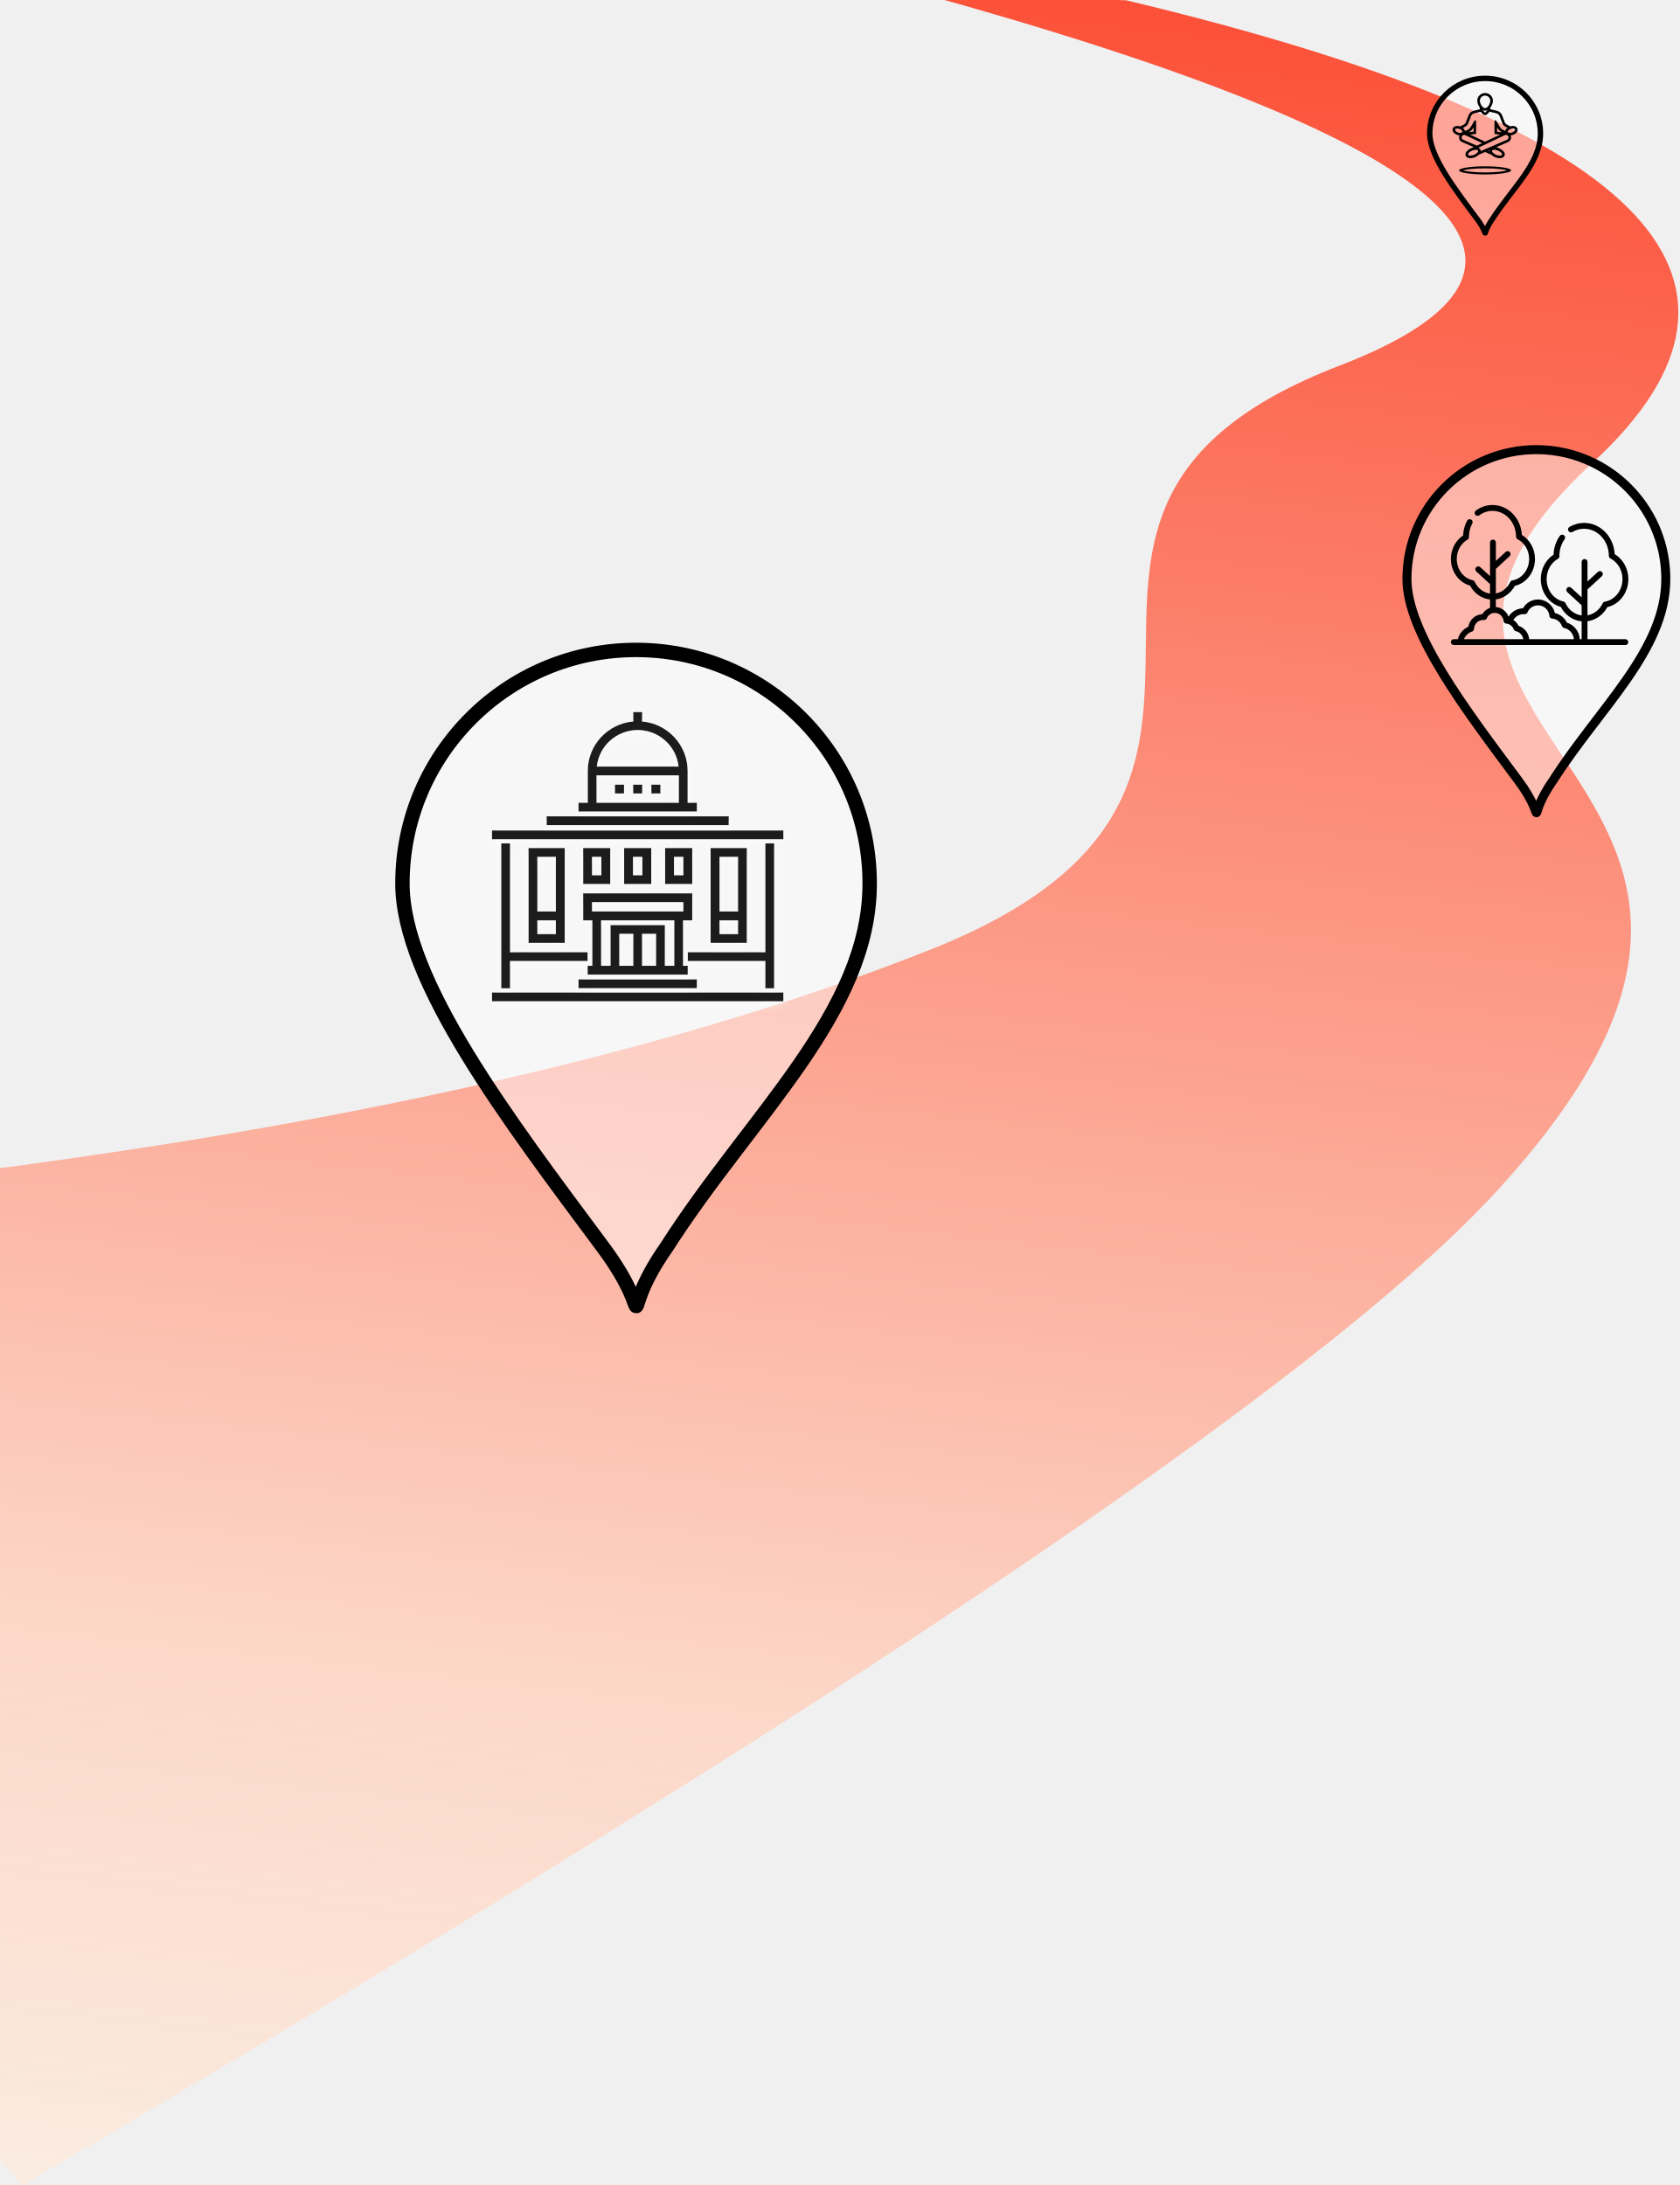
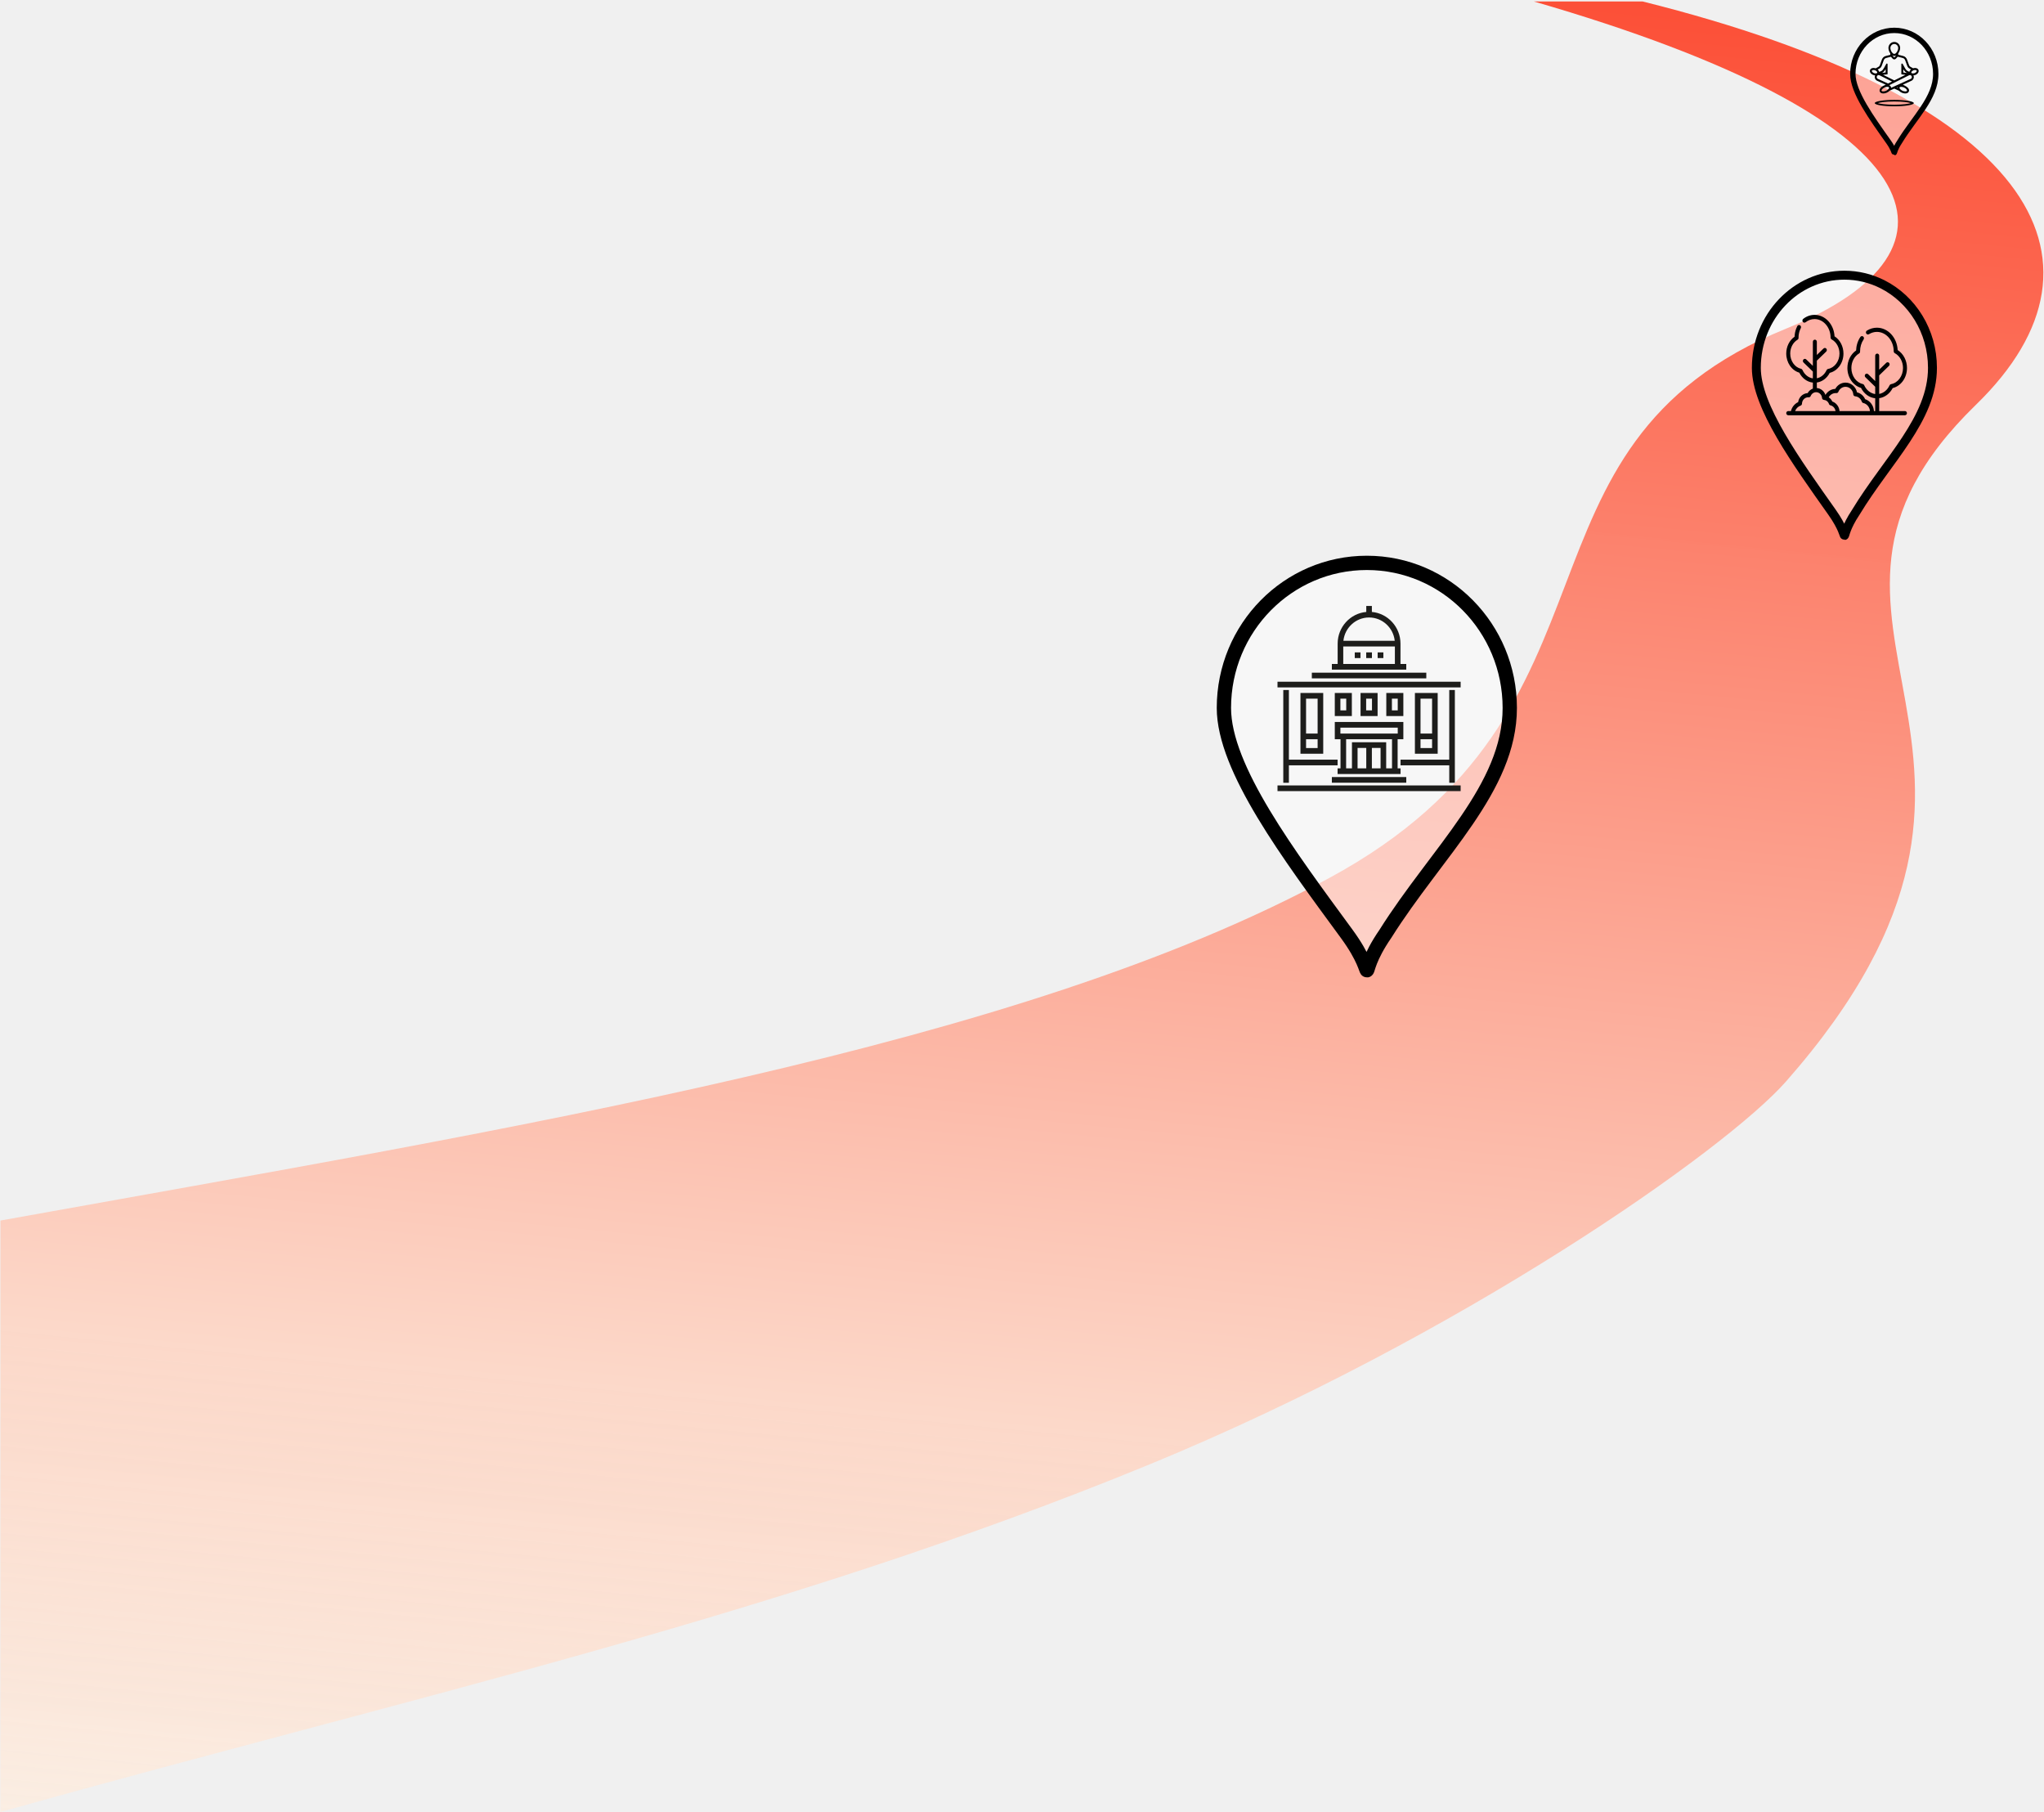
- <svg xmlns="http://www.w3.org/2000/svg" width="933px" height="1214px" viewBox="0 0 933 1214" version="1.1">
+ <svg xmlns="http://www.w3.org/2000/svg" width="1144px" height="1014px" viewBox="0 0 1144 1014" version="1.1">
  <defs>
-     <linearGradient x1="77.353%" y1="-4.759%" x2="66.941%" y2="118.975%" id="linearGradient-1">
+     <linearGradient x1="71.989%" y1="-4.759%" x2="63.619%" y2="118.975%" id="linearGradient-1">
      <stop stop-color="#FF1F00" stop-opacity="0.8" offset="0%" />
      <stop stop-color="#FFD2BF" stop-opacity="0.795" offset="67.192%" />
      <stop stop-color="#F9FCF4" offset="100%" />
      <stop stop-color="#FA370B" stop-opacity="0.231" offset="100%" />
      <stop stop-color="#F4FEE2" offset="100%" />
      <stop stop-color="#FFFCEF" offset="100%" />
    </linearGradient>
-     <filter x="-4.3%" y="-3.1%" width="108.6%" height="108.7%" filterUnits="objectBoundingBox" id="filter-2">
-       <feOffset dx="0" dy="2" in="SourceAlpha" result="shadowOffsetOuter1" />
-       <feGaussianBlur stdDeviation="2" in="shadowOffsetOuter1" result="shadowBlurOuter1" />
-       <feColorMatrix values="0 0 0 0 1   0 0 0 0 1   0 0 0 0 1  0 0 0 0.5 0" type="matrix" in="shadowBlurOuter1" result="shadowMatrixOuter1" />
-       <feMerge>
-         <feMergeNode in="shadowMatrixOuter1" />
-         <feMergeNode in="SourceGraphic" />
-       </feMerge>
-     </filter>
  </defs>
-   <g id="Page-2" stroke="none" stroke-width="1" fill="none" fill-rule="evenodd">
-     <g id="Desktop-HD">
-       <g id="Group-7" transform="translate(-482, -37)">
-         <g id="Group-9">
-           <g id="Group-11">
-             <g id="Group-10">
-               <g id="Group-8">
-                 <path d="M22.117,748.936 C455.051,714.472 779.893,649.604 996.642,554.33 C1224.536,454.156 998.907,313.057 1211.709,222.474 C1353.577,162.085 1273.583,95.823 971.728,23.687 L1086.374,23.687 C1373.561,81.576 1462.872,164.135 1354.306,271.363 C1191.458,432.206 1521.481,439.009 1313.336,679.827 C1219.983,787.835 954.202,980.626 515.995,1258.2 L22.117,748.936 Z" id="Rectangle-2" fill="url(#linearGradient-1)" transform="translate(710.5482, 640.9436) rotate(2) translate(-710.5482, -640.9436) " />
-                 <g id="Group-6" transform="translate(1276.287, 80.54946)">
-                   <g id="Group-4" stroke="#000000" stroke-width="3" fill-opacity="0.463" fill="#FFFFFF">
-                     <path d="M34.74,78.261 C45.816,60.991 61.503,47.501 61.503,30.601 C61.503,13.7 47.735,0 30.752,0 C13.768,0 0,13.7 0,30.601 C0,43.375 13.983,61.61 26.423,78.261 C34.115,88.556 27.568,88.462 34.74,78.261 Z" id="Oval" />
-                   </g>
-                   <g id="meditation" transform="translate(12.66242, 8.142361)" fill-rule="nonzero" fill="#000000">
-                     <path d="M18.09,40.712 C10.098,40.712 3.618,41.725 3.618,42.976 C3.618,44.223 10.098,45.235 18.09,45.235 C26.081,45.235 32.561,44.223 32.561,42.976 C32.561,41.726 26.082,40.712 18.09,40.712 Z M18.09,44.104 C11.684,44.104 7.511,43.488 5.761,42.975 C7.511,42.461 11.683,41.843 18.09,41.843 C24.497,41.843 28.669,42.46 30.417,42.975 C28.667,43.488 24.496,44.104 18.09,44.104 Z" id="Shape" />
-                     <path d="M36.066,19.748 C35.604,18.483 33.869,17.966 32.068,18.513 C30.274,17.557 29.443,17.339 29.08,16.396 L27.518,12.33 C27.046,11.097 25.981,10.176 24.671,9.862 L21.01,8.986 L21.01,8.082 C21.878,6.955 22.432,5.475 22.432,4.237 C22.432,1.897 20.489,0 18.09,0 C15.692,0 13.749,1.897 13.749,4.237 C13.749,5.462 14.29,6.926 15.142,8.051 L15.142,9.055 L11.761,9.864 C10.452,10.176 9.387,11.099 8.915,12.33 L7.352,16.396 C6.977,17.373 6.03,17.624 4.281,18.557 C2.568,17.98 0.632,18.335 0.115,19.747 C-0.508,21.456 1.492,23.33 3.883,23.511 C3.716,23.868 3.618,24.26 3.618,24.677 C3.618,25.81 4.305,26.778 5.289,27.229 L11.759,30.025 C10.201,30.762 8.903,31.142 7.871,32.424 C7.204,33.253 7.016,34.118 7.339,34.858 C8.048,36.482 10.585,36.452 12.524,35.644 C13.371,35.293 14.106,34.803 14.662,34.246 L18.092,32.763 L21.522,34.246 C22.078,34.803 22.813,35.294 23.658,35.644 C25.838,36.551 28.195,36.348 28.845,34.858 C29.958,32.307 25.871,30.711 24.424,30.027 L30.893,27.23 C31.876,26.778 32.563,25.81 32.563,24.677 C32.563,24.258 32.46,23.866 32.291,23.509 C34.801,23.327 36.665,21.387 36.066,19.748 Z M18.09,1.412 C19.687,1.412 20.985,2.679 20.985,4.237 C20.985,5.958 19.488,8.406 18.09,8.406 C16.692,8.406 15.196,5.958 15.196,4.237 C15.196,2.679 16.494,1.412 18.09,1.412 Z M19.549,9.387 L18.086,10.942 L16.59,9.371 C17.06,9.644 17.561,9.818 18.09,9.818 C18.604,9.818 19.092,9.645 19.549,9.387 Z M8.706,16.893 L10.269,12.827 C10.575,12.033 11.261,11.439 12.104,11.237 L15.594,10.402 L16.87,11.743 C17.529,12.433 18.65,12.43 19.305,11.736 L20.61,10.349 L24.328,11.238 C25.172,11.44 25.858,12.035 26.163,12.829 L27.725,16.894 C28.244,18.247 29.218,18.606 30.512,19.295 C30.247,19.496 30.007,19.715 29.816,19.956 C29.553,20.291 29.381,20.649 29.301,21.007 C27.99,20.471 27.066,20.147 26.27,18.797 L24.269,15.395 C24.011,14.955 23.322,15.135 23.322,15.64 L23.322,22.74 L26.398,23.1 L18.09,27.028 L9.782,23.097 L13.107,22.708 L13.107,15.65 C13.107,15.142 12.414,14.969 12.157,15.412 C9.336,20.265 9.602,19.996 6.899,21.099 C6.789,20.477 6.382,19.87 5.768,19.374 C7.1,18.665 8.177,18.278 8.706,16.893 Z M27.547,21.807 L24.771,21.483 L24.771,19.08 L25.016,19.496 C25.6,20.493 26.492,21.302 27.547,21.807 Z M8.964,21.769 C10.329,21.09 10.976,20.246 11.662,19.08 L11.662,21.454 L8.964,21.769 Z M3.098,21.929 C2.389,21.683 1.235,20.884 1.479,20.223 C1.719,19.561 3.127,19.654 3.838,19.9 C4.977,20.296 5.632,21.128 5.459,21.605 C5.282,22.086 4.234,22.326 3.098,21.929 Z M5.904,25.951 C5.386,25.714 5.065,25.226 5.065,24.677 C5.065,23.677 6.13,22.876 7.263,23.474 L16.432,27.812 L13.463,29.217 L5.904,25.951 Z M11.955,34.344 C11.097,34.7 9.015,35.098 8.669,34.303 C8.32,33.506 10.064,32.316 10.915,31.961 C11.76,31.61 13.848,31.196 14.202,32.004 C14.553,32.803 12.811,33.988 11.955,34.344 Z M20.516,32.266 L19.876,31.99 L20.586,31.683 C20.532,31.872 20.509,32.066 20.516,32.266 Z M25.265,31.961 C26.953,32.665 27.723,33.817 27.512,34.303 C27.166,35.098 25.085,34.702 24.225,34.344 C23.367,33.988 21.63,32.802 21.978,32.002 C22.335,31.185 24.416,31.608 25.265,31.961 Z M30.305,25.938 L15.665,32.266 C15.675,31.985 15.647,31.708 15.535,31.451 C15.32,30.96 14.895,30.604 14.329,30.38 L28.981,23.444 C29.971,22.913 31.116,23.635 31.116,24.677 C31.116,25.226 30.795,25.714 30.305,25.938 Z M33.083,21.929 C32.361,22.18 30.967,22.265 30.722,21.607 C30.483,20.943 31.628,20.148 32.342,19.901 C33.061,19.65 34.456,19.556 34.702,20.223 C34.941,20.885 33.799,21.68 33.083,21.929 Z" id="Shape" />
-                   </g>
-                 </g>
-                 <g id="Group-3" transform="translate(1263.624, 286.8226)">
-                   <g id="Group-5">
-                     <path d="M81.229,183.707 C107.129,143.169 143.809,111.502 143.809,71.831 C143.809,43.297 127.154,18.649 103.026,7.058 C93.609,2.535 83.053,0 71.904,0 C32.193,0 0,32.16 0,71.831 C0,101.818 32.695,144.621 61.783,183.707 C79.769,207.874 64.461,207.653 81.229,183.707 Z" id="Oval" stroke="#000000" stroke-width="5" fill-opacity="0.463" fill="#FFFFFF" />
-                     <g id="garden" transform="translate(24.42038, 30.76003)" fill-rule="nonzero" fill="#000000">
-                       <path d="M96.915,74.554 L75.884,74.554 L75.884,64.575 C80.477,63.957 84.547,61.086 86.914,56.735 C90.059,56.016 92.915,54.194 95.028,51.543 C97.322,48.665 98.586,44.987 98.586,41.185 C98.586,35.403 95.627,30.052 90.972,27.272 C90.487,17.629 83.059,9.941 74.012,9.941 C71.165,9.941 68.347,10.716 65.864,12.184 C65.092,12.64 64.835,13.637 65.292,14.41 C65.748,15.183 66.744,15.439 67.516,14.983 C69.499,13.811 71.745,13.192 74.012,13.192 C81.572,13.192 87.734,19.946 87.749,28.248 C87.75,28.859 88.094,29.419 88.639,29.695 C92.708,31.756 95.337,36.266 95.337,41.185 C95.337,47.394 91.136,52.769 85.564,53.689 C85.042,53.775 84.595,54.11 84.365,54.587 C82.622,58.203 79.474,60.648 75.884,61.284 L75.884,46.901 L83.878,39.545 C84.538,38.938 84.582,37.909 83.974,37.249 C83.367,36.588 82.34,36.545 81.679,37.153 L75.884,42.485 L75.884,31.635 C75.884,30.737 75.157,30.009 74.26,30.009 C73.363,30.009 72.636,30.737 72.636,31.635 L72.636,51.308 L66.841,45.975 C66.18,45.367 65.153,45.411 64.546,46.071 C63.938,46.732 63.981,47.76 64.642,48.368 L72.636,55.724 L72.636,61.36 C68.806,60.866 65.428,58.33 63.615,54.493 C63.399,54.034 62.98,53.703 62.484,53.598 C57.094,52.452 53.183,47.232 53.183,41.185 C53.183,36.418 55.585,32.102 59.453,29.925 C59.97,29.633 60.288,29.082 60.28,28.488 C60.28,28.443 60.278,28.398 60.277,28.354 C60.276,28.328 60.275,28.302 60.275,28.277 C60.275,24.891 61.274,21.691 63.163,19.025 C63.682,18.293 63.509,17.278 62.777,16.759 C62.045,16.24 61.031,16.413 60.513,17.145 C58.361,20.182 57.166,23.781 57.038,27.591 C52.633,30.465 49.934,35.585 49.934,41.185 C49.934,48.47 54.555,54.815 61.033,56.589 C63.47,61.183 67.782,64.157 72.636,64.633 L72.636,74.554 L71.607,74.554 C71.368,70.3 68.462,66.6 64.416,65.35 C63.146,62.647 60.68,60.687 57.78,60.052 C56.829,55.727 52.939,52.502 48.405,52.502 C44.909,52.502 41.739,54.382 40.049,57.375 C36.721,57.501 33.729,59.28 32.011,62.037 C30.94,59.088 28.196,56.941 24.983,56.71 L24.983,52.436 C29.368,51.826 33.251,49.082 35.52,44.93 C38.533,44.233 41.27,42.484 43.296,39.942 C45.503,37.174 46.718,33.637 46.718,29.982 C46.718,24.435 43.885,19.3 39.426,16.621 C38.942,7.37 31.808,0 23.121,0 C19.789,0 16.584,1.075 13.852,3.11 C13.133,3.646 12.984,4.665 13.519,5.385 C14.055,6.105 15.072,6.254 15.792,5.718 C17.959,4.104 20.493,3.251 23.121,3.251 C30.321,3.251 36.189,9.686 36.203,17.596 C36.204,18.208 36.548,18.767 37.094,19.043 C40.966,21.005 43.468,25.299 43.468,29.982 C43.468,35.893 39.471,41.01 34.169,41.885 C33.648,41.971 33.2,42.306 32.971,42.783 C31.325,46.197 28.364,48.515 24.983,49.143 L24.983,35.486 L32.614,28.464 C33.274,27.856 33.317,26.828 32.71,26.167 C32.103,25.506 31.075,25.463 30.415,26.071 L24.983,31.069 L24.983,20.839 C24.983,19.941 24.256,19.214 23.358,19.214 C22.461,19.214 21.734,19.941 21.734,20.839 L21.734,39.516 L16.302,34.518 C15.642,33.91 14.614,33.953 14.007,34.614 C13.4,35.274 13.443,36.303 14.103,36.91 L21.734,43.932 L21.734,49.219 C18.122,48.725 14.942,46.32 13.23,42.694 C13.013,42.235 12.595,41.904 12.099,41.799 C6.971,40.708 3.248,35.739 3.248,29.982 C3.248,25.443 5.535,21.335 9.216,19.262 C9.733,18.97 10.05,18.42 10.043,17.827 C10.043,17.783 10.042,17.739 10.04,17.695 C10.04,17.671 10.038,17.648 10.038,17.624 C10.038,15.613 10.409,13.669 11.139,11.845 C11.356,11.304 11.606,10.771 11.883,10.263 C12.312,9.475 12.021,8.488 11.233,8.058 C10.445,7.629 9.459,7.92 9.03,8.708 C8.693,9.328 8.388,9.977 8.124,10.636 C7.323,12.635 6.88,14.748 6.802,16.928 C2.583,19.697 0,24.61 0,29.982 C0,36.976 4.432,43.07 10.647,44.788 C12.984,49.173 17.099,52.017 21.734,52.493 L21.734,57.143 C19.956,57.764 18.435,58.993 17.456,60.644 C13.512,60.868 10.325,63.784 9.707,67.628 C6.798,68.921 4.635,71.486 3.838,74.554 L1.624,74.554 C0.727,74.554 0,75.282 0,76.179 C0,77.077 0.727,77.805 1.624,77.805 L5.183,77.805 L41.851,77.805 L69.933,77.805 L96.915,77.805 C97.812,77.805 98.54,77.077 98.54,76.179 C98.54,75.282 97.812,74.554 96.915,74.554 Z M7.245,74.554 C8.02,72.578 9.65,71.004 11.726,70.331 C12.38,70.119 12.829,69.52 12.849,68.833 C12.931,66.056 15.17,63.881 17.947,63.881 C18.059,63.881 18.18,63.886 18.33,63.897 C19.026,63.947 19.677,63.55 19.947,62.906 C20.704,61.103 22.455,59.939 24.408,59.939 C26.917,59.939 29.034,61.897 29.229,64.396 C29.291,65.194 29.924,65.828 30.722,65.891 C31.165,65.925 31.593,66.022 31.999,66.171 C32,66.171 32.002,66.172 32.004,66.173 C32.079,66.201 32.153,66.231 32.227,66.262 C32.242,66.268 32.258,66.275 32.274,66.282 C32.343,66.312 32.411,66.343 32.478,66.376 C32.5,66.388 32.523,66.4 32.545,66.411 C32.638,66.458 32.729,66.509 32.818,66.562 C32.866,66.591 32.915,66.619 32.962,66.65 C32.998,66.673 33.033,66.698 33.068,66.722 C33.121,66.758 33.174,66.795 33.226,66.834 C33.256,66.856 33.285,66.878 33.314,66.9 C33.376,66.949 33.438,67 33.499,67.052 C33.515,67.066 33.532,67.08 33.549,67.094 C33.709,67.236 33.859,67.389 34,67.551 C34.013,67.566 34.025,67.581 34.038,67.596 C34.097,67.666 34.154,67.738 34.209,67.811 C34.22,67.826 34.231,67.839 34.241,67.854 C34.368,68.026 34.482,68.207 34.586,68.396 C34.599,68.421 34.612,68.446 34.626,68.472 C34.662,68.542 34.697,68.613 34.731,68.685 C34.744,68.714 34.757,68.742 34.77,68.771 C34.811,68.865 34.85,68.96 34.885,69.056 C34.886,69.06 34.887,69.063 34.889,69.066 C35.079,69.593 35.527,69.984 36.074,70.102 C36.219,70.133 36.361,70.171 36.501,70.214 C36.547,70.228 36.591,70.245 36.637,70.261 C36.73,70.292 36.823,70.324 36.913,70.36 C36.966,70.381 37.017,70.405 37.068,70.427 C37.149,70.463 37.23,70.499 37.309,70.538 C37.362,70.564 37.414,70.593 37.465,70.621 C37.54,70.661 37.614,70.703 37.686,70.747 C37.738,70.778 37.788,70.81 37.839,70.843 C37.909,70.888 37.978,70.936 38.046,70.985 C38.094,71.02 38.142,71.055 38.189,71.091 C38.256,71.143 38.321,71.197 38.385,71.252 C38.429,71.289 38.473,71.326 38.516,71.365 C38.582,71.425 38.645,71.487 38.708,71.55 C38.745,71.588 38.784,71.624 38.82,71.663 C38.891,71.738 38.958,71.817 39.024,71.896 C39.049,71.925 39.075,71.953 39.099,71.983 C39.188,72.093 39.272,72.207 39.352,72.324 C39.369,72.349 39.383,72.375 39.399,72.4 C39.461,72.493 39.521,72.588 39.576,72.685 C39.601,72.729 39.624,72.775 39.648,72.82 C39.691,72.901 39.733,72.981 39.772,73.064 C39.797,73.115 39.818,73.168 39.841,73.22 C39.875,73.299 39.908,73.378 39.938,73.459 C39.959,73.515 39.978,73.571 39.997,73.627 C40.024,73.707 40.05,73.788 40.073,73.87 C40.09,73.928 40.105,73.986 40.12,74.044 C40.141,74.127 40.159,74.21 40.176,74.294 C40.187,74.353 40.199,74.412 40.209,74.471 C40.213,74.499 40.215,74.526 40.22,74.554 L7.245,74.554 L7.245,74.554 Z M43.495,74.554 L43.495,74.554 C43.493,74.539 43.49,74.524 43.489,74.508 C43.47,74.314 43.446,74.121 43.415,73.931 C43.413,73.92 43.41,73.909 43.408,73.897 C43.375,73.703 43.336,73.51 43.289,73.32 C43.287,73.312 43.286,73.304 43.284,73.296 C43.237,73.107 43.184,72.921 43.125,72.737 C43.119,72.718 43.113,72.697 43.106,72.678 C43.049,72.501 42.984,72.327 42.915,72.154 C42.905,72.13 42.896,72.104 42.885,72.08 C42.816,71.911 42.741,71.745 42.661,71.582 C42.649,71.556 42.636,71.531 42.624,71.505 C42.542,71.343 42.456,71.183 42.366,71.027 C42.352,71.003 42.338,70.98 42.324,70.956 C42.23,70.798 42.132,70.644 42.029,70.492 C42.016,70.474 42.003,70.456 41.99,70.438 C41.883,70.282 41.771,70.13 41.653,69.982 C41.646,69.973 41.638,69.964 41.631,69.955 C41.508,69.801 41.38,69.652 41.247,69.507 C41.246,69.506 41.244,69.504 41.243,69.502 C41.111,69.359 40.974,69.221 40.833,69.087 C40.821,69.075 40.809,69.063 40.796,69.052 C40.661,68.924 40.52,68.802 40.376,68.683 C40.357,68.667 40.338,68.651 40.318,68.635 C40.177,68.52 40.031,68.41 39.882,68.305 C39.859,68.288 39.836,68.272 39.812,68.256 C39.663,68.152 39.511,68.053 39.355,67.959 C39.33,67.944 39.306,67.929 39.281,67.915 C39.123,67.822 38.962,67.733 38.798,67.649 C38.775,67.638 38.752,67.627 38.73,67.616 C38.56,67.532 38.388,67.453 38.212,67.38 C38.197,67.373 38.181,67.368 38.165,67.361 C37.981,67.286 37.794,67.216 37.604,67.154 C37.603,67.154 37.602,67.153 37.601,67.153 C37.593,67.136 37.584,67.121 37.575,67.104 C37.51,66.973 37.441,66.843 37.369,66.716 C37.332,66.651 37.292,66.588 37.254,66.524 C37.207,66.447 37.16,66.37 37.111,66.295 C37.063,66.222 37.015,66.151 36.965,66.08 C36.922,66.019 36.878,65.958 36.833,65.898 C36.777,65.822 36.721,65.746 36.662,65.672 C36.627,65.629 36.591,65.587 36.555,65.545 C36.418,65.38 36.275,65.221 36.126,65.068 C36.1,65.041 36.075,65.014 36.049,64.988 C35.975,64.914 35.898,64.843 35.821,64.772 C35.776,64.731 35.732,64.69 35.687,64.65 C35.613,64.585 35.538,64.521 35.462,64.459 C35.407,64.414 35.35,64.37 35.294,64.326 C35.223,64.271 35.153,64.216 35.08,64.164 C34.978,64.09 34.874,64.019 34.768,63.95 C34.74,63.931 34.714,63.911 34.685,63.893 C35.869,61.892 38.036,60.619 40.43,60.619 C40.577,60.619 40.736,60.626 40.93,60.64 C41.625,60.692 42.277,60.293 42.547,59.649 C43.541,57.283 45.84,55.753 48.405,55.753 C51.698,55.753 54.478,58.325 54.734,61.607 C54.796,62.405 55.429,63.039 56.227,63.101 C58.705,63.294 60.852,64.931 61.699,67.271 C61.889,67.797 62.337,68.189 62.884,68.307 C65.881,68.953 68.104,71.532 68.354,74.555 L43.495,74.555 L43.495,74.554 Z" id="Shape" />
-                     </g>
-                   </g>
+   <g id="Page-1" stroke="none" stroke-width="1" fill="none" fill-rule="evenodd">
+     <g id="path3" transform="translate(-12, -31)" fill-rule="nonzero">
+       <g id="Group">
+         <g id="Group-10">
+           <g id="Group-8">
+             <path d="M18.584,733.787 C309.85,670.819 584.015,616.675 755.18,516.234 C926.346,415.792 839.386,272.186 999.988,200.063 C1107.056,151.981 1080.263,79.446 852.452,22.011 L913.291,19.887 C1130.032,65.978 1189.541,153.613 1107.607,238.989 C984.705,367.053 1171.777,429.321 1014.69,621.061 C982.335,660.553 837.925,769.98 665.843,847.837 C463.202,939.519 256.798,992.491 30.135,1064.564 L18.584,733.787 Z" id="Rectangle-2" fill="url(#linearGradient-1)" transform="translate(580.7066, 542.2251) rotate(2) translate(-580.7066, -542.2251) " />
+             <g id="Group-6" transform="translate(1049, 48)">
+               <g id="Group-4" stroke="#000000" stroke-width="3" fill-opacity="0.463" fill="#FFFFFF">
+                 <path d="M26.218,62.312 C34.578,48.562 46.417,37.82 46.417,24.364 C46.417,10.908 36.026,0 23.208,0 C10.391,0 0,10.908 0,24.364 C0,34.536 10.553,49.054 19.941,62.312 C25.747,70.509 20.806,70.434 26.218,62.312 Z" id="Oval" />
+               </g>
+               <g id="meditation" transform="translate(9.556377, 6.482985)" fill="#000000">
+                 <path d="M13.653,32.415 C7.621,32.415 2.73,33.222 2.73,34.218 C2.73,35.211 7.621,36.017 13.653,36.017 C19.683,36.017 24.574,35.211 24.574,34.218 C24.574,33.223 19.684,32.415 13.653,32.415 Z M13.653,35.116 C8.818,35.116 5.669,34.625 4.348,34.217 C5.669,33.808 8.817,33.315 13.653,33.315 C18.488,33.315 21.636,33.807 22.956,34.217 C21.635,34.625 18.487,35.116 13.653,35.116 Z" id="Shape" />
+                 <path d="M27.219,15.724 C26.87,14.716 25.561,14.305 24.202,14.74 C22.848,13.979 22.221,13.806 21.946,13.054 L20.768,9.817 C20.412,8.836 19.608,8.103 18.619,7.852 L15.856,7.155 L15.856,6.435 C16.511,5.538 16.93,4.359 16.93,3.373 C16.93,1.51 15.463,0 13.653,0 C11.843,0 10.376,1.51 10.376,3.373 C10.376,4.349 10.785,5.514 11.428,6.41 L11.428,7.21 L8.876,7.854 C7.888,8.103 7.084,8.837 6.728,9.817 L5.548,13.054 C5.265,13.833 4.551,14.033 3.231,14.775 C1.938,14.316 0.477,14.598 0.087,15.723 C-0.384,17.083 1.126,18.575 2.93,18.719 C2.805,19.004 2.73,19.316 2.73,19.648 C2.73,20.55 3.249,21.321 3.992,21.68 L8.874,23.906 C7.699,24.493 6.719,24.796 5.94,25.817 C5.437,26.477 5.295,27.165 5.538,27.754 C6.074,29.047 7.988,29.023 9.452,28.38 C10.091,28.1 10.646,27.71 11.065,27.267 L13.654,26.086 L16.243,27.267 C16.662,27.71 17.217,28.101 17.855,28.38 C19.5,29.102 21.279,28.94 21.769,27.754 C22.609,25.723 19.525,24.453 18.433,23.907 L23.315,21.681 C24.057,21.321 24.576,20.55 24.576,19.648 C24.576,19.314 24.498,19.003 24.37,18.718 C26.264,18.573 27.671,17.028 27.219,15.724 Z M13.653,1.124 C14.858,1.124 15.837,2.133 15.837,3.373 C15.837,4.744 14.708,6.693 13.653,6.693 C12.598,6.693 11.468,4.744 11.468,3.373 C11.468,2.133 12.448,1.124 13.653,1.124 Z M14.754,7.474 L13.65,8.712 L12.52,7.462 C12.875,7.679 13.253,7.817 13.653,7.817 C14.041,7.817 14.409,7.68 14.754,7.474 Z M6.571,13.45 L7.75,10.213 C7.981,9.581 8.499,9.108 9.135,8.947 L11.769,8.282 L12.732,9.349 C13.229,9.899 14.076,9.897 14.569,9.344 L15.555,8.24 L18.361,8.948 C18.997,9.109 19.515,9.582 19.746,10.214 L20.924,13.451 C21.316,14.529 22.051,14.814 23.028,15.363 C22.828,15.523 22.647,15.697 22.502,15.889 C22.304,16.156 22.174,16.441 22.114,16.726 C21.124,16.299 20.427,16.041 19.826,14.966 L18.316,12.257 C18.121,11.908 17.601,12.05 17.601,12.453 L17.601,18.105 L19.922,18.392 L13.653,21.52 L7.382,18.39 L9.892,18.081 L9.892,12.461 C9.892,12.056 9.369,11.919 9.175,12.271 C7.046,16.135 7.247,15.921 5.206,16.799 C5.123,16.304 4.816,15.82 4.353,15.426 C5.358,14.861 6.171,14.553 6.571,13.45 Z M20.79,17.363 L18.695,17.105 L18.695,15.192 L18.879,15.523 C19.321,16.316 19.993,16.961 20.79,17.363 Z M6.765,17.333 C7.795,16.792 8.283,16.12 8.801,15.192 L8.801,17.082 L6.765,17.333 Z M2.338,17.46 C1.803,17.264 0.932,16.628 1.116,16.102 C1.297,15.574 2.36,15.648 2.896,15.844 C3.756,16.16 4.251,16.822 4.12,17.202 C3.986,17.585 3.196,17.776 2.338,17.46 Z M4.456,20.662 C4.065,20.473 3.823,20.085 3.823,19.648 C3.823,18.852 4.626,18.214 5.482,18.69 L12.401,22.144 L10.161,23.263 L4.456,20.662 Z M9.023,27.345 C8.375,27.628 6.803,27.945 6.542,27.312 C6.279,26.678 7.595,25.73 8.237,25.448 C8.875,25.168 10.451,24.838 10.718,25.481 C10.983,26.118 9.668,27.061 9.023,27.345 Z M15.484,25.691 L15.001,25.47 L15.536,25.226 C15.496,25.377 15.478,25.531 15.484,25.691 Z M19.067,25.448 C20.342,26.008 20.923,26.925 20.764,27.312 C20.502,27.945 18.932,27.63 18.283,27.345 C17.635,27.061 16.325,26.117 16.587,25.48 C16.857,24.829 18.427,25.167 19.067,25.448 Z M22.872,20.652 L11.822,25.691 C11.83,25.467 11.809,25.246 11.724,25.042 C11.562,24.651 11.241,24.367 10.814,24.188 L21.872,18.666 C22.619,18.244 23.483,18.818 23.483,19.648 C23.483,20.085 23.241,20.473 22.872,20.652 Z M24.968,17.46 C24.423,17.66 23.371,17.727 23.186,17.204 C23.006,16.675 23.87,16.042 24.408,15.845 C24.951,15.645 26.004,15.571 26.19,16.102 C26.37,16.629 25.508,17.262 24.968,17.46 Z" id="Shape" />
+               </g>
+             </g>
+             <g id="Group-3" transform="translate(995, 185)">
+               <g id="Group-5">
+                 <path d="M55.68,132.641 C73.433,103.372 98.576,80.507 98.576,51.864 C98.576,31.261 87.16,13.465 70.621,5.096 C64.165,1.83 56.93,0 49.288,0 C22.067,0 0,23.22 0,51.864 C0,73.515 22.411,104.42 42.35,132.641 C54.679,150.09 44.186,149.931 55.68,132.641 Z" id="Oval" stroke="#000000" stroke-width="5" fill-opacity="0.463" fill="#FFFFFF" />
+                 <g id="garden" transform="translate(16.73932, 22.20948)" fill="#000000">
+                   <path d="M66.432,53.83 L52.016,53.83 L52.016,46.625 C55.164,46.178 57.954,44.106 59.576,40.964 C61.732,40.445 63.69,39.129 65.139,37.215 C66.711,35.137 67.577,32.481 67.577,29.737 C67.577,25.562 65.549,21.698 62.358,19.691 C62.026,12.729 56.934,7.178 50.733,7.178 C48.781,7.178 46.85,7.738 45.148,8.797 C44.618,9.126 44.442,9.846 44.755,10.404 C45.068,10.962 45.751,11.148 46.28,10.818 C47.639,9.972 49.179,9.525 50.733,9.525 C55.915,9.525 60.139,14.401 60.149,20.395 C60.149,20.837 60.385,21.241 60.759,21.441 C63.548,22.928 65.35,26.185 65.35,29.737 C65.35,34.22 62.47,38.101 58.651,38.765 C58.293,38.827 57.987,39.069 57.829,39.413 C56.635,42.024 54.477,43.789 52.016,44.249 L52.016,33.864 L57.496,28.553 C57.948,28.114 57.978,27.372 57.561,26.895 C57.145,26.417 56.441,26.386 55.988,26.825 L52.016,30.675 L52.016,22.841 C52.016,22.193 51.518,21.667 50.903,21.667 C50.288,21.667 49.789,22.193 49.789,22.841 L49.789,37.045 L45.817,33.195 C45.364,32.756 44.66,32.788 44.244,33.265 C43.827,33.742 43.857,34.484 44.31,34.923 L49.789,40.234 L49.789,44.304 C47.164,43.947 44.848,42.116 43.606,39.345 C43.457,39.014 43.171,38.775 42.831,38.699 C39.136,37.871 36.455,34.103 36.455,29.737 C36.455,26.294 38.102,23.179 40.753,21.606 C41.108,21.396 41.325,20.998 41.32,20.569 C41.32,20.537 41.319,20.504 41.318,20.472 C41.317,20.453 41.316,20.435 41.316,20.416 C41.316,17.972 42.001,15.662 43.296,13.737 C43.652,13.208 43.533,12.475 43.032,12.1 C42.53,11.725 41.835,11.85 41.479,12.379 C40.004,14.572 39.185,17.17 39.098,19.921 C36.078,21.997 34.228,25.693 34.228,29.737 C34.228,34.996 37.396,39.578 41.836,40.859 C43.507,44.176 46.462,46.323 49.79,46.666 L49.79,53.83 L49.084,53.83 C48.92,50.759 46.928,48.087 44.155,47.184 C43.284,45.233 41.594,43.818 39.606,43.359 C38.954,40.236 36.288,37.908 33.18,37.908 C30.784,37.908 28.611,39.265 27.452,41.426 C25.171,41.517 23.12,42.802 21.942,44.792 C21.208,42.663 19.327,41.113 17.125,40.946 L17.125,37.86 C20.131,37.42 22.792,35.438 24.347,32.44 C26.413,31.937 28.289,30.674 29.678,28.839 C31.19,26.841 32.023,24.287 32.023,21.648 C32.023,17.643 30.082,13.935 27.025,12.001 C26.693,5.321 21.803,0 15.849,0 C13.565,0 11.368,0.776 9.495,2.246 C9.002,2.633 8.9,3.368 9.267,3.888 C9.634,4.408 10.332,4.515 10.825,4.129 C12.31,2.963 14.047,2.347 15.849,2.347 C20.784,2.347 24.807,6.993 24.816,12.705 C24.817,13.146 25.053,13.55 25.427,13.75 C28.081,15.166 29.796,18.266 29.796,21.648 C29.796,25.916 27.056,29.61 23.422,30.242 C23.064,30.304 22.758,30.546 22.6,30.89 C21.472,33.355 19.443,35.029 17.125,35.482 L17.125,25.621 L22.356,20.551 C22.808,20.113 22.838,19.37 22.422,18.893 C22.005,18.416 21.301,18.385 20.848,18.824 L17.125,22.433 L17.125,15.046 C17.125,14.398 16.626,13.873 16.011,13.873 C15.396,13.873 14.898,14.398 14.898,15.046 L14.898,28.532 L11.175,24.922 C10.722,24.484 10.018,24.515 9.601,24.992 C9.185,25.469 9.215,26.211 9.667,26.65 L14.898,31.72 L14.898,35.537 C12.422,35.18 10.242,33.444 9.068,30.826 C8.92,30.495 8.633,30.256 8.293,30.18 C4.778,29.392 2.227,25.804 2.227,21.648 C2.227,18.37 3.794,15.404 6.317,13.907 C6.672,13.697 6.889,13.3 6.884,12.871 C6.884,12.84 6.883,12.808 6.882,12.776 C6.882,12.759 6.881,12.742 6.881,12.725 C6.881,11.273 7.135,9.869 7.635,8.553 C7.784,8.161 7.956,7.777 8.145,7.41 C8.439,6.841 8.24,6.128 7.7,5.818 C7.16,5.508 6.484,5.718 6.19,6.288 C5.959,6.735 5.75,7.203 5.569,7.68 C5.02,9.122 4.716,10.648 4.663,12.223 C1.771,14.221 0,17.769 0,21.648 C0,26.698 3.038,31.098 7.298,32.338 C8.9,35.504 11.721,37.558 14.898,37.902 L14.898,41.258 C13.679,41.707 12.637,42.595 11.966,43.786 C9.262,43.948 7.077,46.053 6.654,48.829 C4.66,49.763 3.177,51.614 2.631,53.83 L1.113,53.83 C0.499,53.83 0,54.355 0,55.003 C0,55.651 0.499,56.177 1.113,56.177 L3.553,56.177 L28.687,56.177 L47.937,56.177 L66.432,56.177 C67.047,56.177 67.545,55.651 67.545,55.003 C67.545,54.355 67.047,53.83 66.432,53.83 Z M4.966,53.83 C5.497,52.403 6.615,51.267 8.038,50.781 C8.486,50.628 8.794,50.195 8.808,49.699 C8.864,47.694 10.399,46.124 12.302,46.124 C12.378,46.124 12.462,46.127 12.564,46.135 C13.041,46.172 13.488,45.884 13.673,45.42 C14.192,44.118 15.392,43.277 16.731,43.277 C18.45,43.277 19.902,44.691 20.035,46.496 C20.078,47.072 20.512,47.53 21.059,47.575 C21.362,47.6 21.656,47.67 21.934,47.777 C21.935,47.777 21.936,47.778 21.937,47.778 C21.989,47.798 22.04,47.82 22.09,47.843 C22.101,47.847 22.112,47.852 22.123,47.857 C22.17,47.879 22.217,47.902 22.262,47.925 C22.278,47.934 22.293,47.942 22.309,47.95 C22.372,47.985 22.434,48.021 22.495,48.059 C22.529,48.08 22.562,48.101 22.595,48.123 C22.619,48.14 22.643,48.158 22.667,48.175 C22.704,48.201 22.74,48.228 22.775,48.255 C22.796,48.271 22.816,48.287 22.835,48.303 C22.878,48.339 22.921,48.375 22.962,48.413 C22.974,48.423 22.985,48.433 22.996,48.444 C23.106,48.546 23.209,48.656 23.306,48.773 C23.314,48.784 23.323,48.795 23.332,48.806 C23.372,48.857 23.412,48.909 23.449,48.962 C23.457,48.972 23.464,48.982 23.471,48.992 C23.558,49.116 23.637,49.247 23.707,49.383 C23.717,49.401 23.726,49.42 23.735,49.438 C23.76,49.489 23.784,49.54 23.807,49.592 C23.816,49.613 23.825,49.634 23.833,49.654 C23.862,49.722 23.888,49.791 23.912,49.86 C23.913,49.863 23.914,49.865 23.915,49.867 C24.046,50.248 24.353,50.53 24.727,50.615 C24.827,50.638 24.924,50.665 25.02,50.696 C25.052,50.707 25.082,50.719 25.113,50.73 C25.177,50.752 25.241,50.775 25.303,50.802 C25.339,50.817 25.374,50.834 25.409,50.85 C25.464,50.876 25.52,50.902 25.574,50.93 C25.61,50.949 25.646,50.97 25.681,50.99 C25.732,51.019 25.783,51.049 25.833,51.081 C25.868,51.103 25.903,51.126 25.937,51.15 C25.985,51.183 26.032,51.217 26.079,51.253 C26.112,51.278 26.145,51.303 26.177,51.329 C26.223,51.367 26.268,51.406 26.312,51.446 C26.342,51.473 26.372,51.499 26.401,51.527 C26.447,51.57 26.49,51.616 26.533,51.661 C26.559,51.688 26.585,51.714 26.61,51.742 C26.658,51.797 26.704,51.853 26.75,51.91 C26.767,51.932 26.785,51.952 26.801,51.973 C26.862,52.053 26.92,52.135 26.974,52.22 C26.986,52.238 26.996,52.256 27.007,52.274 C27.049,52.342 27.09,52.41 27.128,52.48 C27.145,52.512 27.161,52.545 27.177,52.578 C27.207,52.636 27.236,52.694 27.262,52.754 C27.279,52.791 27.294,52.829 27.309,52.867 C27.333,52.924 27.356,52.981 27.376,53.039 C27.391,53.08 27.404,53.12 27.417,53.161 C27.435,53.219 27.453,53.277 27.469,53.336 C27.48,53.378 27.491,53.42 27.501,53.462 C27.515,53.522 27.528,53.582 27.539,53.642 C27.547,53.685 27.555,53.727 27.562,53.77 C27.565,53.79 27.566,53.81 27.569,53.83 L4.966,53.83 L4.966,53.83 Z M29.814,53.83 L29.814,53.83 C29.813,53.819 29.811,53.808 29.81,53.797 C29.797,53.657 29.781,53.517 29.759,53.38 C29.758,53.372 29.756,53.364 29.755,53.356 C29.732,53.215 29.705,53.076 29.673,52.939 C29.672,52.933 29.671,52.927 29.67,52.921 C29.638,52.785 29.601,52.651 29.561,52.518 C29.556,52.504 29.552,52.489 29.548,52.475 C29.508,52.347 29.464,52.222 29.417,52.097 C29.41,52.079 29.403,52.061 29.396,52.043 C29.349,51.922 29.298,51.802 29.243,51.684 C29.234,51.665 29.226,51.647 29.217,51.628 C29.161,51.511 29.102,51.396 29.04,51.283 C29.031,51.266 29.021,51.249 29.011,51.232 C28.947,51.118 28.88,51.006 28.809,50.897 C28.801,50.884 28.792,50.871 28.783,50.858 C28.709,50.746 28.632,50.636 28.552,50.529 C28.547,50.522 28.541,50.516 28.536,50.509 C28.452,50.398 28.365,50.29 28.274,50.186 C28.273,50.185 28.272,50.183 28.271,50.182 C28.18,50.079 28.086,49.979 27.99,49.883 C27.981,49.874 27.973,49.865 27.965,49.857 C27.871,49.765 27.775,49.676 27.676,49.591 C27.663,49.579 27.65,49.568 27.637,49.556 C27.54,49.473 27.44,49.394 27.338,49.318 C27.322,49.306 27.306,49.294 27.29,49.282 C27.188,49.207 27.083,49.136 26.976,49.068 C26.96,49.057 26.943,49.047 26.926,49.036 C26.818,48.969 26.707,48.905 26.595,48.844 C26.579,48.836 26.563,48.828 26.548,48.82 C26.432,48.76 26.314,48.702 26.193,48.65 C26.183,48.645 26.172,48.641 26.161,48.636 C26.035,48.582 25.907,48.532 25.776,48.487 C25.776,48.487 25.775,48.486 25.774,48.486 C25.769,48.474 25.762,48.463 25.757,48.451 C25.712,48.356 25.665,48.262 25.615,48.171 C25.59,48.124 25.562,48.078 25.536,48.032 C25.504,47.976 25.472,47.921 25.438,47.867 C25.406,47.814 25.372,47.763 25.338,47.711 C25.309,47.667 25.278,47.623 25.248,47.58 C25.209,47.525 25.171,47.47 25.13,47.417 C25.106,47.385 25.082,47.355 25.057,47.325 C24.963,47.206 24.865,47.091 24.763,46.98 C24.745,46.961 24.728,46.941 24.71,46.923 C24.659,46.869 24.607,46.818 24.554,46.767 C24.523,46.737 24.493,46.708 24.462,46.679 C24.412,46.632 24.36,46.586 24.308,46.541 C24.27,46.508 24.231,46.477 24.193,46.445 C24.144,46.405 24.096,46.366 24.046,46.328 C23.976,46.274 23.905,46.223 23.833,46.173 C23.813,46.16 23.795,46.145 23.775,46.132 C24.587,44.687 26.072,43.769 27.713,43.769 C27.814,43.769 27.923,43.774 28.056,43.784 C28.533,43.821 28.979,43.533 29.165,43.068 C29.846,41.359 31.422,40.255 33.18,40.255 C35.437,40.255 37.343,42.112 37.518,44.482 C37.561,45.058 37.995,45.515 38.542,45.56 C40.24,45.7 41.712,46.882 42.292,48.571 C42.423,48.951 42.73,49.234 43.105,49.319 C45.159,49.786 46.683,51.648 46.854,53.831 L29.814,53.831 L29.814,53.83 Z" id="Shape" />
                </g>
              </g>
            </g>
-             <g id="Group-2" transform="translate(705.5732, 398.1015)">
-               <path d="M146.622,331.99 C193.371,258.732 259.58,201.504 259.58,129.811 C259.58,58.118 201.471,0 129.79,0 C58.109,0 0,58.118 0,129.811 C0,184.002 59.015,261.356 111.52,331.99 C143.985,375.665 116.355,375.266 146.622,331.99 Z" id="Oval" stroke="#000000" stroke-width="8" fill-opacity="0.463" fill="#FFFFFF" />
-               <g id="building-with-columns-and-rounded-roof" filter="url(#filter-2)" transform="translate(49.74522, 34.37886)" fill-rule="nonzero" fill="#1D1D1B">
-                 <g id="city-hall">
-                   <rect id="Rectangle-path" x="0" y="155.953" width="161.897" height="4.925" />
-                   <rect id="Rectangle-path" x="0" y="65.931" width="161.897" height="4.925" />
-                   <rect id="Rectangle-path" x="30.356" y="58.083" width="101.185" height="4.925" />
-                   <rect id="Rectangle-path" x="68.301" y="40.471" width="5.059" height="4.925" />
-                   <rect id="Rectangle-path" x="78.418" y="40.471" width="5.059" height="4.925" />
-                   <rect id="Rectangle-path" x="88.539" y="40.471" width="5.059" height="4.925" />
-                   <rect id="Rectangle-path" x="48.062" y="148.667" width="65.772" height="4.925" />
-                   <path d="M50.647,75.698 L50.647,95.721 L65.717,95.721 L65.717,75.698 L50.647,75.698 L50.647,75.698 Z M60.766,90.796 L55.599,90.796 L55.599,80.624 L60.766,80.624 L60.766,90.796 L60.766,90.796 Z" id="Shape" />
-                   <path d="M73.414,75.698 L73.414,95.721 L88.484,95.721 L88.484,75.698 L73.414,75.698 L73.414,75.698 Z M83.533,90.796 L78.365,90.796 L78.365,80.624 L83.532,80.624 L83.532,90.796 L83.533,90.796 Z" id="Shape" />
-                   <path d="M96.181,95.721 L111.251,95.721 L111.251,75.698 L96.181,75.698 L96.181,95.721 Z M101.132,80.623 L106.299,80.623 L106.299,90.795 L101.132,90.795 L101.132,80.623 Z" id="Shape" />
-                   <path d="M50.647,115.85 L55.706,115.85 L55.706,141.12 L53.123,141.12 L53.123,146.045 L108.775,146.045 L108.775,141.12 L106.192,141.12 L106.192,115.85 L111.251,115.85 L111.251,100.86 L50.647,100.86 L50.647,115.85 Z M78.473,141.12 L70.777,141.12 L70.777,123.399 L78.473,123.399 L78.473,141.12 L78.473,141.12 Z M91.122,141.12 L83.425,141.12 L83.425,123.399 L91.122,123.399 L91.122,141.12 Z M101.24,141.12 L96.073,141.12 L96.073,118.474 L65.825,118.474 L65.825,141.12 L60.658,141.12 L60.658,115.85 L101.24,115.85 L101.24,141.12 L101.24,141.12 Z M55.599,105.786 L106.299,105.786 L106.299,110.925 L55.599,110.925 L55.599,105.786 Z" id="Shape" />
-                   <polygon id="Shape" points="5.113 73.128 5.113 153.647 10.065 153.647 10.065 138.496 53.123 138.496 53.123 133.571 10.065 133.571 10.065 73.128" />
-                   <polygon id="Shape" points="108.775 138.496 151.834 138.496 151.834 153.647 156.785 153.647 156.785 73.128 151.834 73.128 151.834 133.571 108.775 133.571" />
-                   <path d="M20.291,75.698 L20.291,128.431 L40.421,128.431 L40.421,75.698 L20.291,75.698 Z M35.469,123.506 L25.243,123.506 L25.243,115.851 L35.469,115.851 L35.469,123.506 Z M35.469,110.925 L25.243,110.925 L25.243,80.623 L35.469,80.623 L35.469,110.925 Z" id="Shape" />
-                   <path d="M121.478,75.698 L121.478,128.431 L141.607,128.431 L141.607,75.698 L121.478,75.698 Z M136.655,123.506 L126.429,123.506 L126.429,115.851 L136.655,115.851 L136.655,123.506 L136.655,123.506 Z M136.655,110.925 L126.429,110.925 L126.429,80.623 L136.655,80.623 L136.655,110.925 L136.655,110.925 Z" id="Shape" />
-                   <path d="M113.835,50.536 L108.722,50.536 L108.722,32.869 C108.722,18.467 97.583,6.61 83.425,5.36 L83.425,0.158 L78.473,0.158 L78.473,5.36 C64.316,6.61 53.177,18.467 53.177,32.869 L53.177,50.536 L48.064,50.536 L48.064,55.461 L113.835,55.461 L113.835,50.536 L113.835,50.536 Z M80.949,10.17 C92.696,10.17 102.399,19.044 103.636,30.407 L58.262,30.407 C59.499,19.044 69.202,10.17 80.949,10.17 Z M103.77,50.536 L58.128,50.536 L58.128,35.331 L103.77,35.331 L103.77,50.536 Z" id="Shape" />
-                 </g>
-               </g>
+           </g>
+         </g>
+         <g id="Group-2" transform="translate(697, 346)">
+           <path d="M90.375,207.609 C119.19,161.798 160,126.01 160,81.177 C160,36.344 124.183,0 80,0 C35.817,0 0,36.344 0,81.177 C0,115.065 36.376,163.438 68.739,207.609 C88.749,234.922 71.719,234.672 90.375,207.609 Z" id="Oval" stroke="#000000" stroke-width="8" fill-opacity="0.463" fill="#FFFFFF" />
+           <g id="building-with-columns-and-rounded-roof" transform="translate(30, 24)" fill="#1D1D1B">
+             <g id="city-hall">
+               <rect id="Rectangle-path" x="0" y="100.551" width="102.5" height="3.176" />
+               <rect id="Rectangle-path" x="0" y="42.509" width="102.5" height="3.176" />
+               <rect id="Rectangle-path" x="19.219" y="37.449" width="64.062" height="3.176" />
+               <rect id="Rectangle-path" x="43.242" y="26.094" width="3.203" height="3.176" />
+               <rect id="Rectangle-path" x="49.648" y="26.094" width="3.203" height="3.176" />
+               <rect id="Rectangle-path" x="56.055" y="26.094" width="3.203" height="3.176" />
+               <rect id="Rectangle-path" x="30.429" y="95.854" width="41.641" height="3.176" />
+               <path d="M32.066,48.807 L32.066,61.716 L41.607,61.716 L41.607,48.807 L32.066,48.807 L32.066,48.807 Z M38.472,58.541 L35.2,58.541 L35.2,51.982 L38.472,51.982 L38.472,58.541 L38.472,58.541 Z" id="Shape" />
+               <path d="M46.48,48.807 L46.48,61.716 L56.021,61.716 L56.021,48.807 L46.48,48.807 L46.48,48.807 Z M52.886,58.541 L49.614,58.541 L49.614,51.982 L52.886,51.982 L52.886,58.541 L52.886,58.541 Z" id="Shape" />
+               <path d="M60.894,61.716 L70.435,61.716 L70.435,48.807 L60.894,48.807 L60.894,61.716 Z M64.028,51.982 L67.3,51.982 L67.3,58.541 L64.028,58.541 L64.028,51.982 Z" id="Shape" />
+               <path d="M32.066,74.695 L35.269,74.695 L35.269,90.987 L33.633,90.987 L33.633,94.163 L68.867,94.163 L68.867,90.987 L67.232,90.987 L67.232,74.695 L70.435,74.695 L70.435,65.03 L32.066,65.03 L32.066,74.695 Z M49.683,90.987 L44.81,90.987 L44.81,79.562 L49.683,79.562 L49.683,90.987 L49.683,90.987 Z M57.691,90.987 L52.818,90.987 L52.818,79.562 L57.691,79.562 L57.691,90.987 Z M64.097,90.987 L60.826,90.987 L60.826,76.386 L41.675,76.386 L41.675,90.987 L38.404,90.987 L38.404,74.695 L64.097,74.695 L64.097,90.987 L64.097,90.987 Z M35.2,68.206 L67.3,68.206 L67.3,71.52 L35.2,71.52 L35.2,68.206 Z" id="Shape" />
+               <polygon id="Shape" points="3.237 47.15 3.237 99.065 6.372 99.065 6.372 89.296 33.633 89.296 33.633 86.12 6.372 86.12 6.372 47.15" />
+               <polygon id="Shape" points="68.867 89.296 96.128 89.296 96.128 99.065 99.263 99.065 99.263 47.15 96.128 47.15 96.128 86.12 68.867 86.12" />
+               <path d="M12.847,48.807 L12.847,82.806 L25.591,82.806 L25.591,48.807 L12.847,48.807 Z M22.456,79.631 L15.982,79.631 L15.982,74.695 L22.456,74.695 L22.456,79.631 Z M22.456,71.519 L15.982,71.519 L15.982,51.982 L22.456,51.982 L22.456,71.519 Z" id="Shape" />
+               <path d="M76.909,48.807 L76.909,82.806 L89.654,82.806 L89.654,48.807 L76.909,48.807 Z M86.519,79.631 L80.044,79.631 L80.044,74.695 L86.519,74.695 L86.519,79.631 L86.519,79.631 Z M86.519,71.519 L80.044,71.519 L80.044,51.982 L86.519,51.982 L86.519,71.519 L86.519,71.519 Z" id="Shape" />
+               <path d="M72.071,32.583 L68.834,32.583 L68.834,21.192 C68.834,11.907 61.781,4.262 52.818,3.456 L52.818,0.102 L49.683,0.102 L49.683,3.456 C40.72,4.262 33.667,11.907 33.667,21.192 L33.667,32.583 L30.43,32.583 L30.43,35.759 L72.071,35.759 L72.071,32.583 L72.071,32.583 Z M51.25,6.557 C58.687,6.557 64.83,12.278 65.614,19.605 L36.887,19.605 C37.67,12.278 43.813,6.557 51.25,6.557 Z M65.698,32.583 L36.802,32.583 L36.802,22.78 L65.698,22.78 L65.698,32.583 Z" id="Shape" />
            </g>
          </g>
        </g>
      </g>
    </g>
  </g>
</svg>
